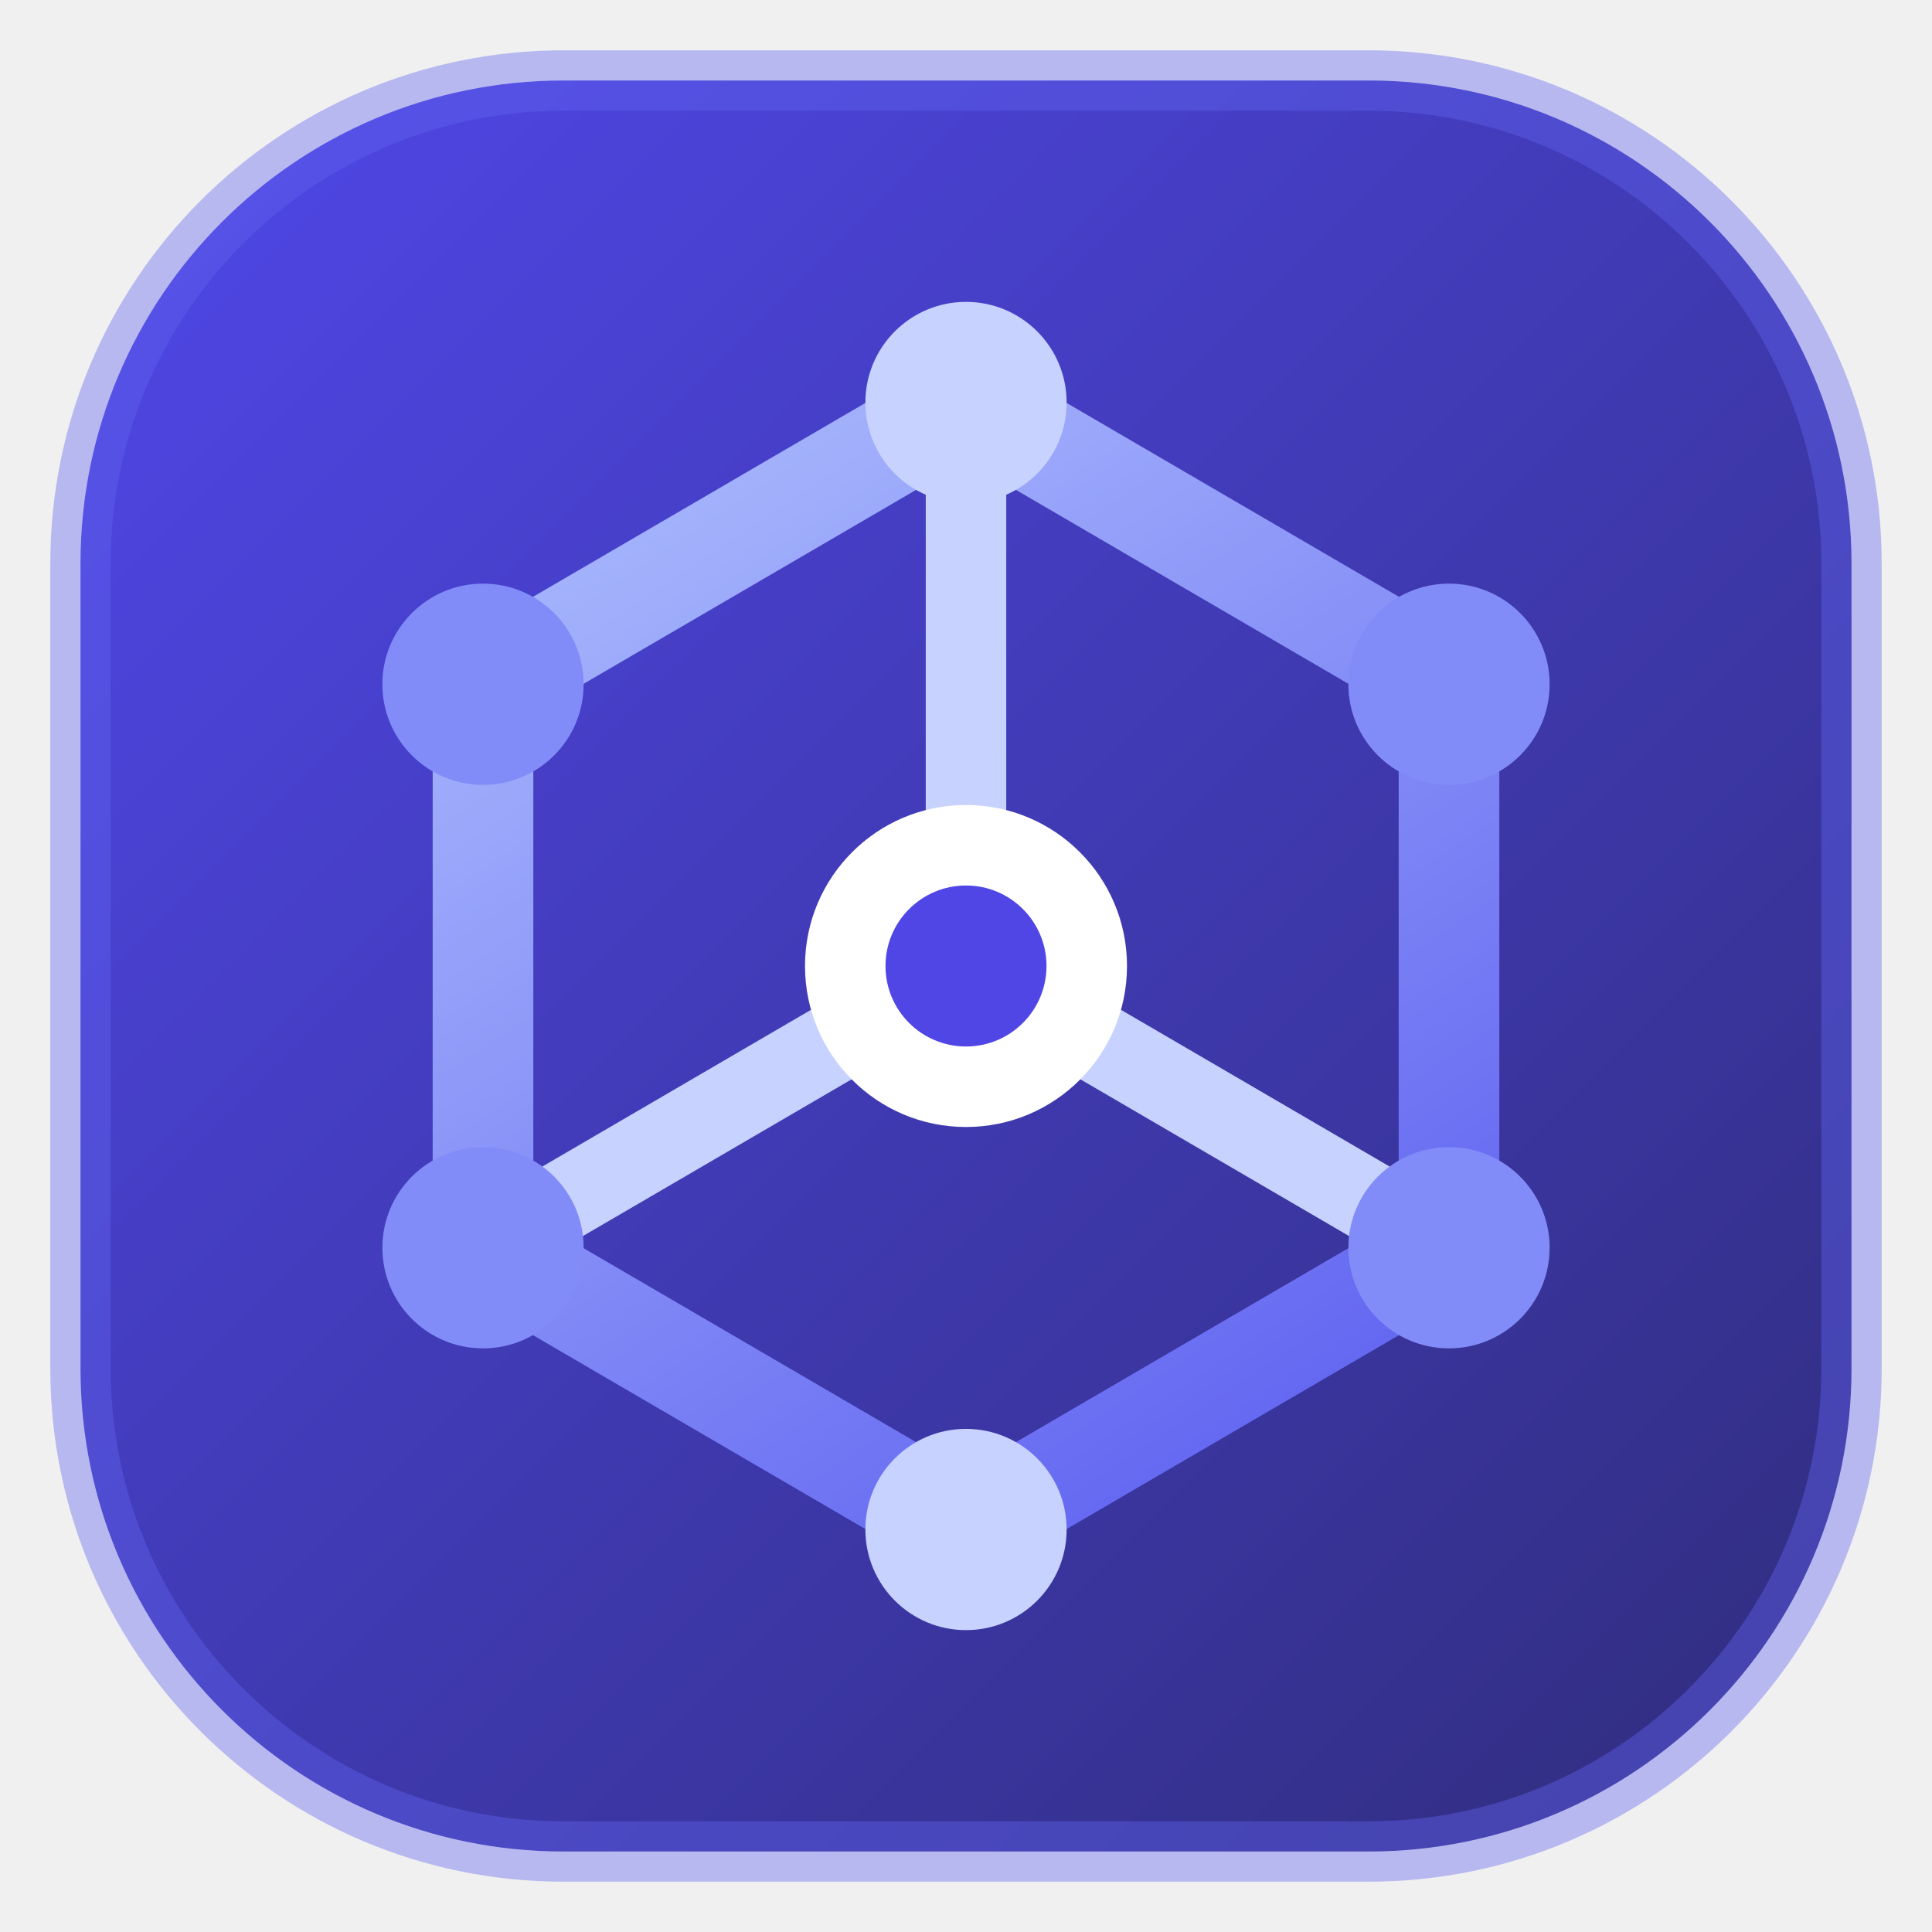
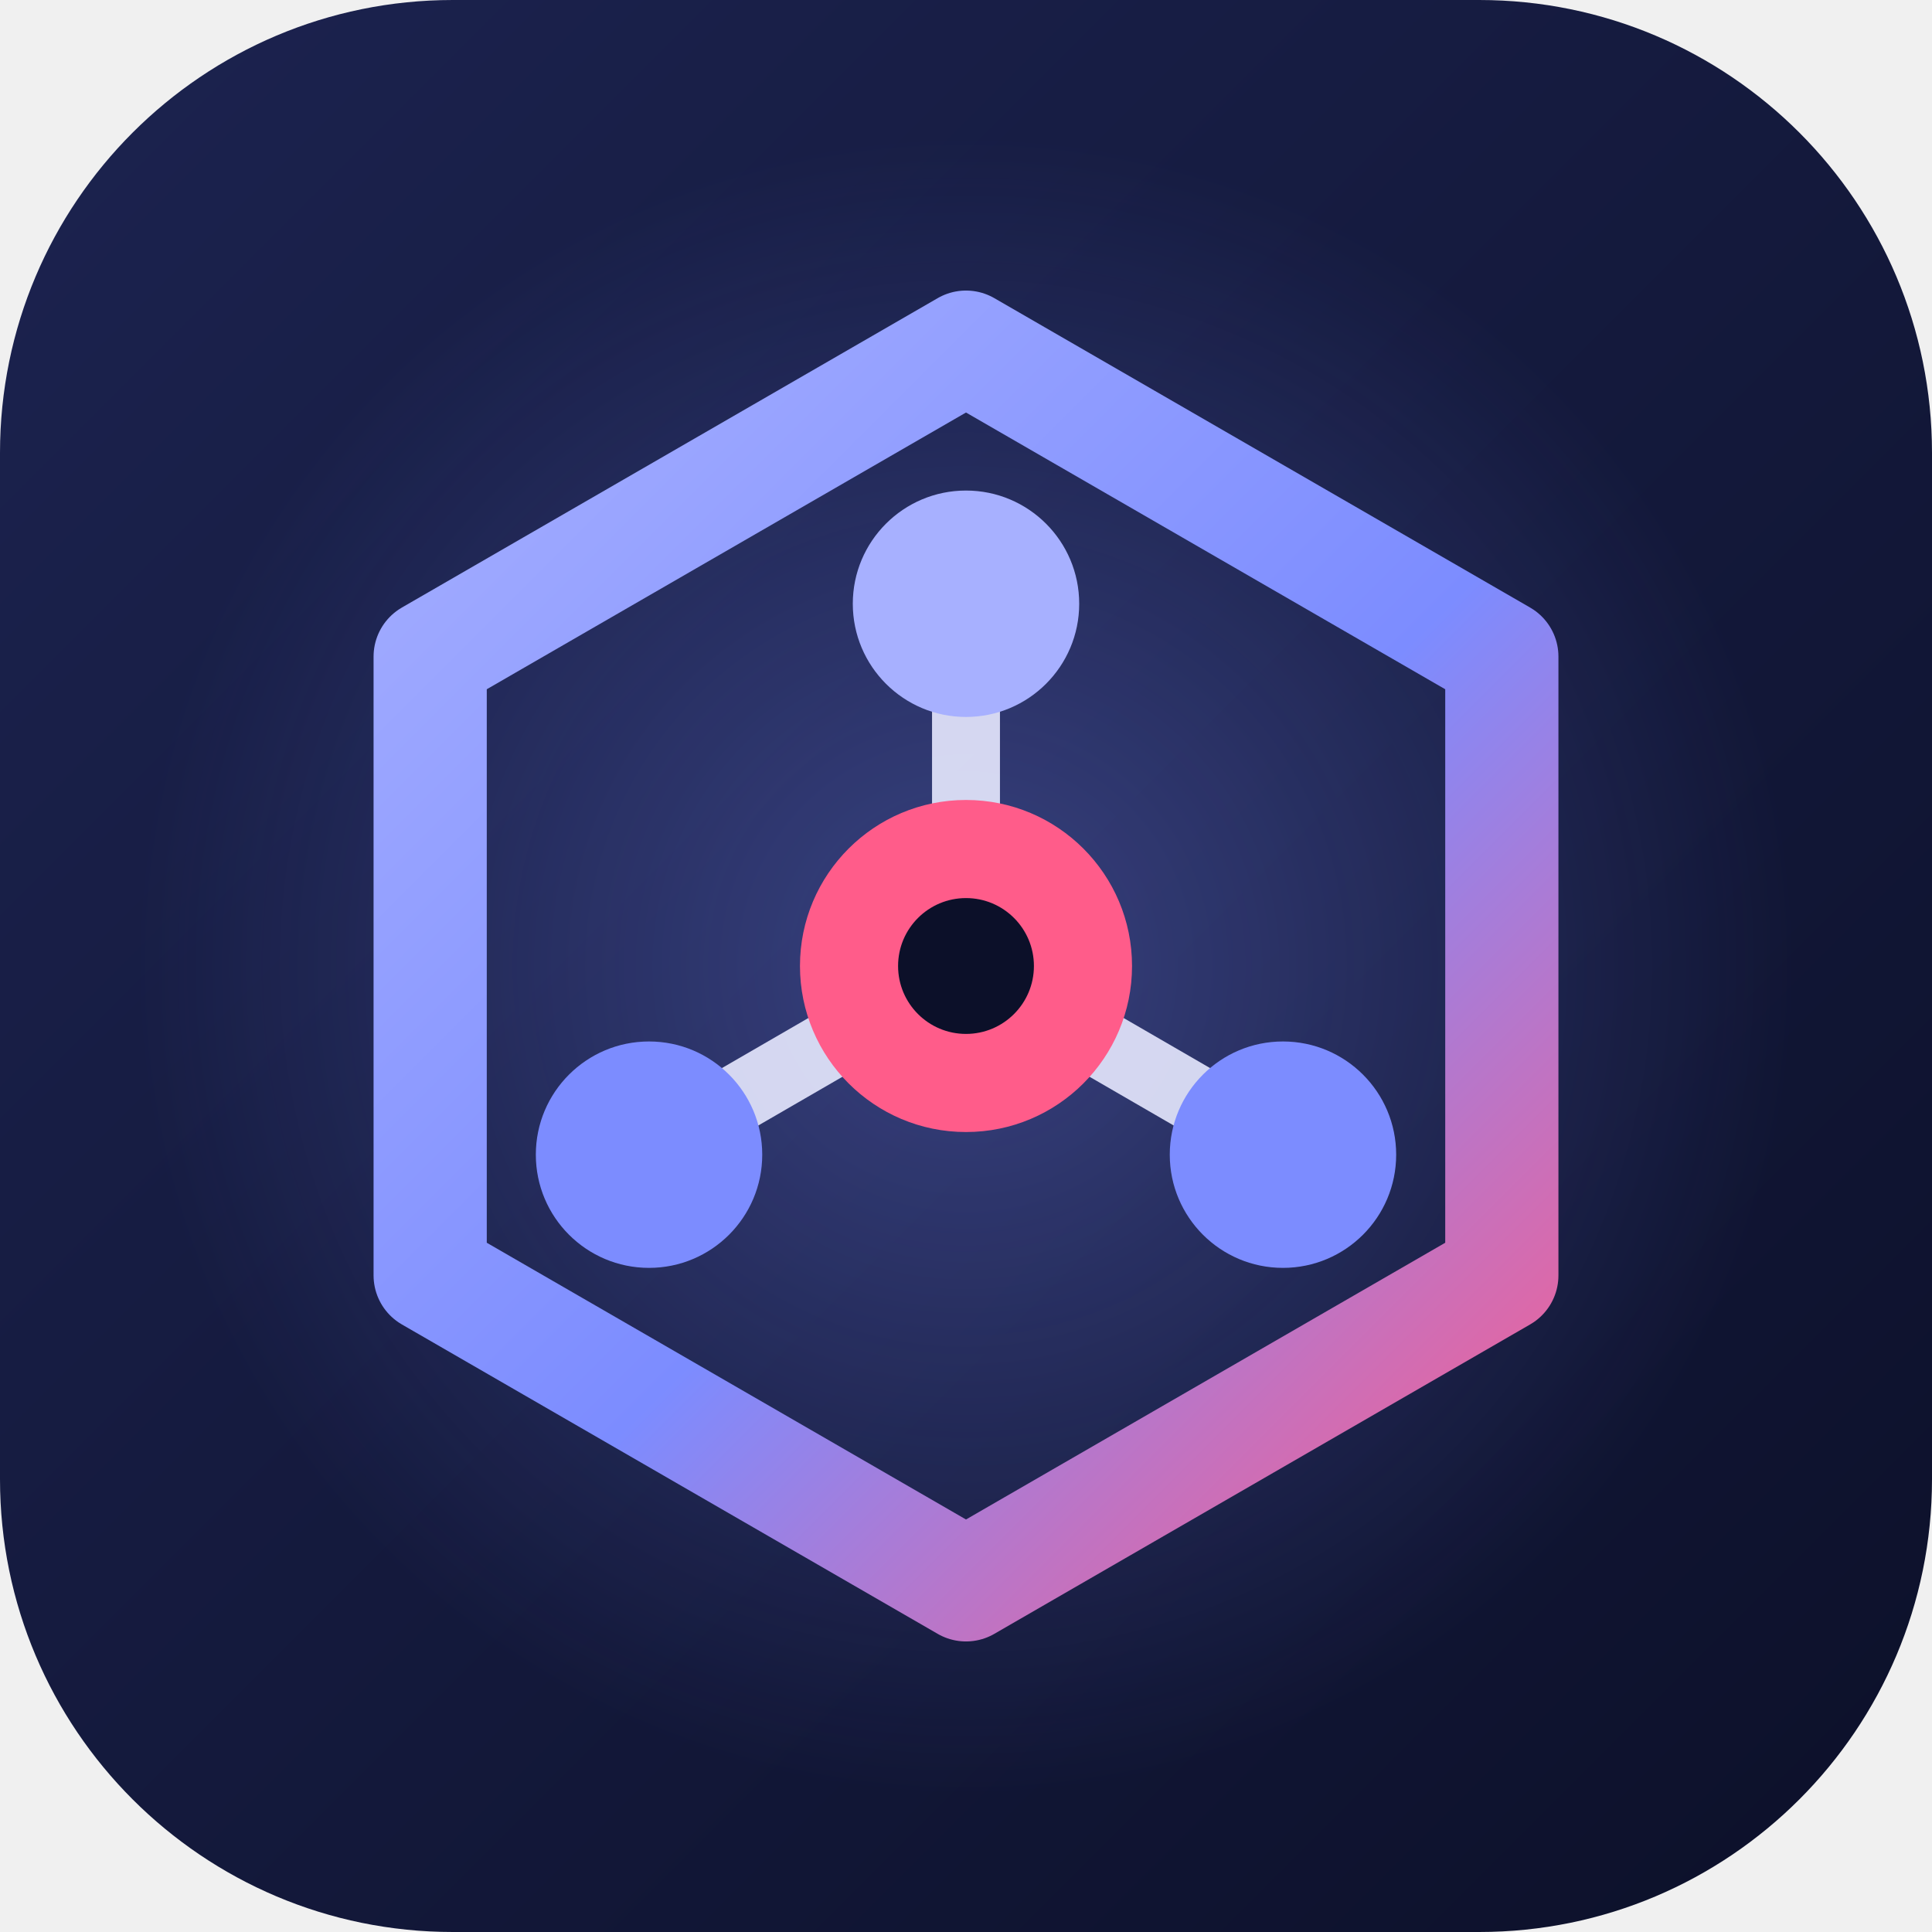
- <svg xmlns="http://www.w3.org/2000/svg" viewBox="0 0 48 48" fill="none">
+ <svg xmlns="http://www.w3.org/2000/svg" viewBox="0 0 512 512">
  <defs>
-     <linearGradient id="cm_bg" x1="4" y1="4" x2="44" y2="44" gradientUnits="userSpaceOnUse">
-       <stop stop-color="#4F46E5" />
-       <stop offset="1" stop-color="#312E81" />
+     <linearGradient id="bg" x1="0" y1="0" x2="512" y2="512" gradientUnits="userSpaceOnUse">
+       <stop stop-color="#1C2350" />
+       <stop offset="1" stop-color="#0C1029" />
    </linearGradient>
-     <linearGradient id="cm_glow" x1="16" y1="12" x2="32" y2="36" gradientUnits="userSpaceOnUse">
-       <stop stop-color="#A5B4FC" />
-       <stop offset="1" stop-color="#6366F1" />
+     <linearGradient id="ring" x1="96" y1="96" x2="416" y2="416" gradientUnits="userSpaceOnUse">
+       <stop stop-color="#A7B0FF" />
+       <stop offset=".55" stop-color="#7C8CFF" />
+       <stop offset="1" stop-color="#FF5C8A" />
    </linearGradient>
+     <radialGradient id="glow" cx="256" cy="256" r="220" gradientUnits="userSpaceOnUse">
+       <stop stop-color="#7C8CFF" stop-opacity=".35" />
+       <stop offset="1" stop-color="#7C8CFF" stop-opacity="0" />
+     </radialGradient>
  </defs>
-   <rect x="2" y="2" width="44" height="44" rx="12" fill="url(#cm_bg)" />
-   <rect x="2" y="2" width="44" height="44" rx="12" stroke="#6366F1" stroke-width="1.5" stroke-opacity="0.4" />
-   <path d="M24 10L36 17V31L24 38L12 31V17L24 10Z" stroke="url(#cm_glow)" stroke-width="2.5" stroke-linecap="round" stroke-linejoin="round" />
-   <path d="M24 10V24M36 31L24 24M12 31L24 24" stroke="#C7D2FE" stroke-width="2" stroke-linecap="round" />
-   <circle cx="24" cy="24" r="4" fill="#FFFFFF" />
-   <circle cx="24" cy="24" r="2" fill="#4F46E5" />
-   <circle cx="24" cy="10" r="2.5" fill="#C7D2FE" />
-   <circle cx="36" cy="17" r="2.5" fill="#818CF8" />
-   <circle cx="36" cy="31" r="2.5" fill="#818CF8" />
-   <circle cx="24" cy="38" r="2.5" fill="#C7D2FE" />
-   <circle cx="12" cy="31" r="2.5" fill="#818CF8" />
-   <circle cx="12" cy="17" r="2.5" fill="#818CF8" />
+   <rect width="512" height="512" rx="120" fill="url(#bg)" />
+   <circle cx="256" cy="256" r="220" fill="url(#glow)" />
+   <path d="M256 92 L398 174 V338 L256 420 L114 338 V174 Z" fill="none" stroke="url(#ring)" stroke-width="30" stroke-linejoin="round" />
+   <g stroke="#E7E9FF" stroke-width="18" stroke-linecap="round" opacity=".9">
+     <line x1="256" y1="256" x2="256" y2="168" />
+     <line x1="256" y1="256" x2="332" y2="300" />
+     <line x1="256" y1="256" x2="180" y2="300" />
+   </g>
+   <circle cx="256" cy="160" r="30" fill="#A7B0FF" />
+   <circle cx="340" cy="306" r="30" fill="#7C8CFF" />
+   <circle cx="172" cy="306" r="30" fill="#7C8CFF" />
+   <circle cx="256" cy="256" r="44" fill="#FF5C8A" />
+   <circle cx="256" cy="256" r="18" fill="#0C1029" />
</svg>
